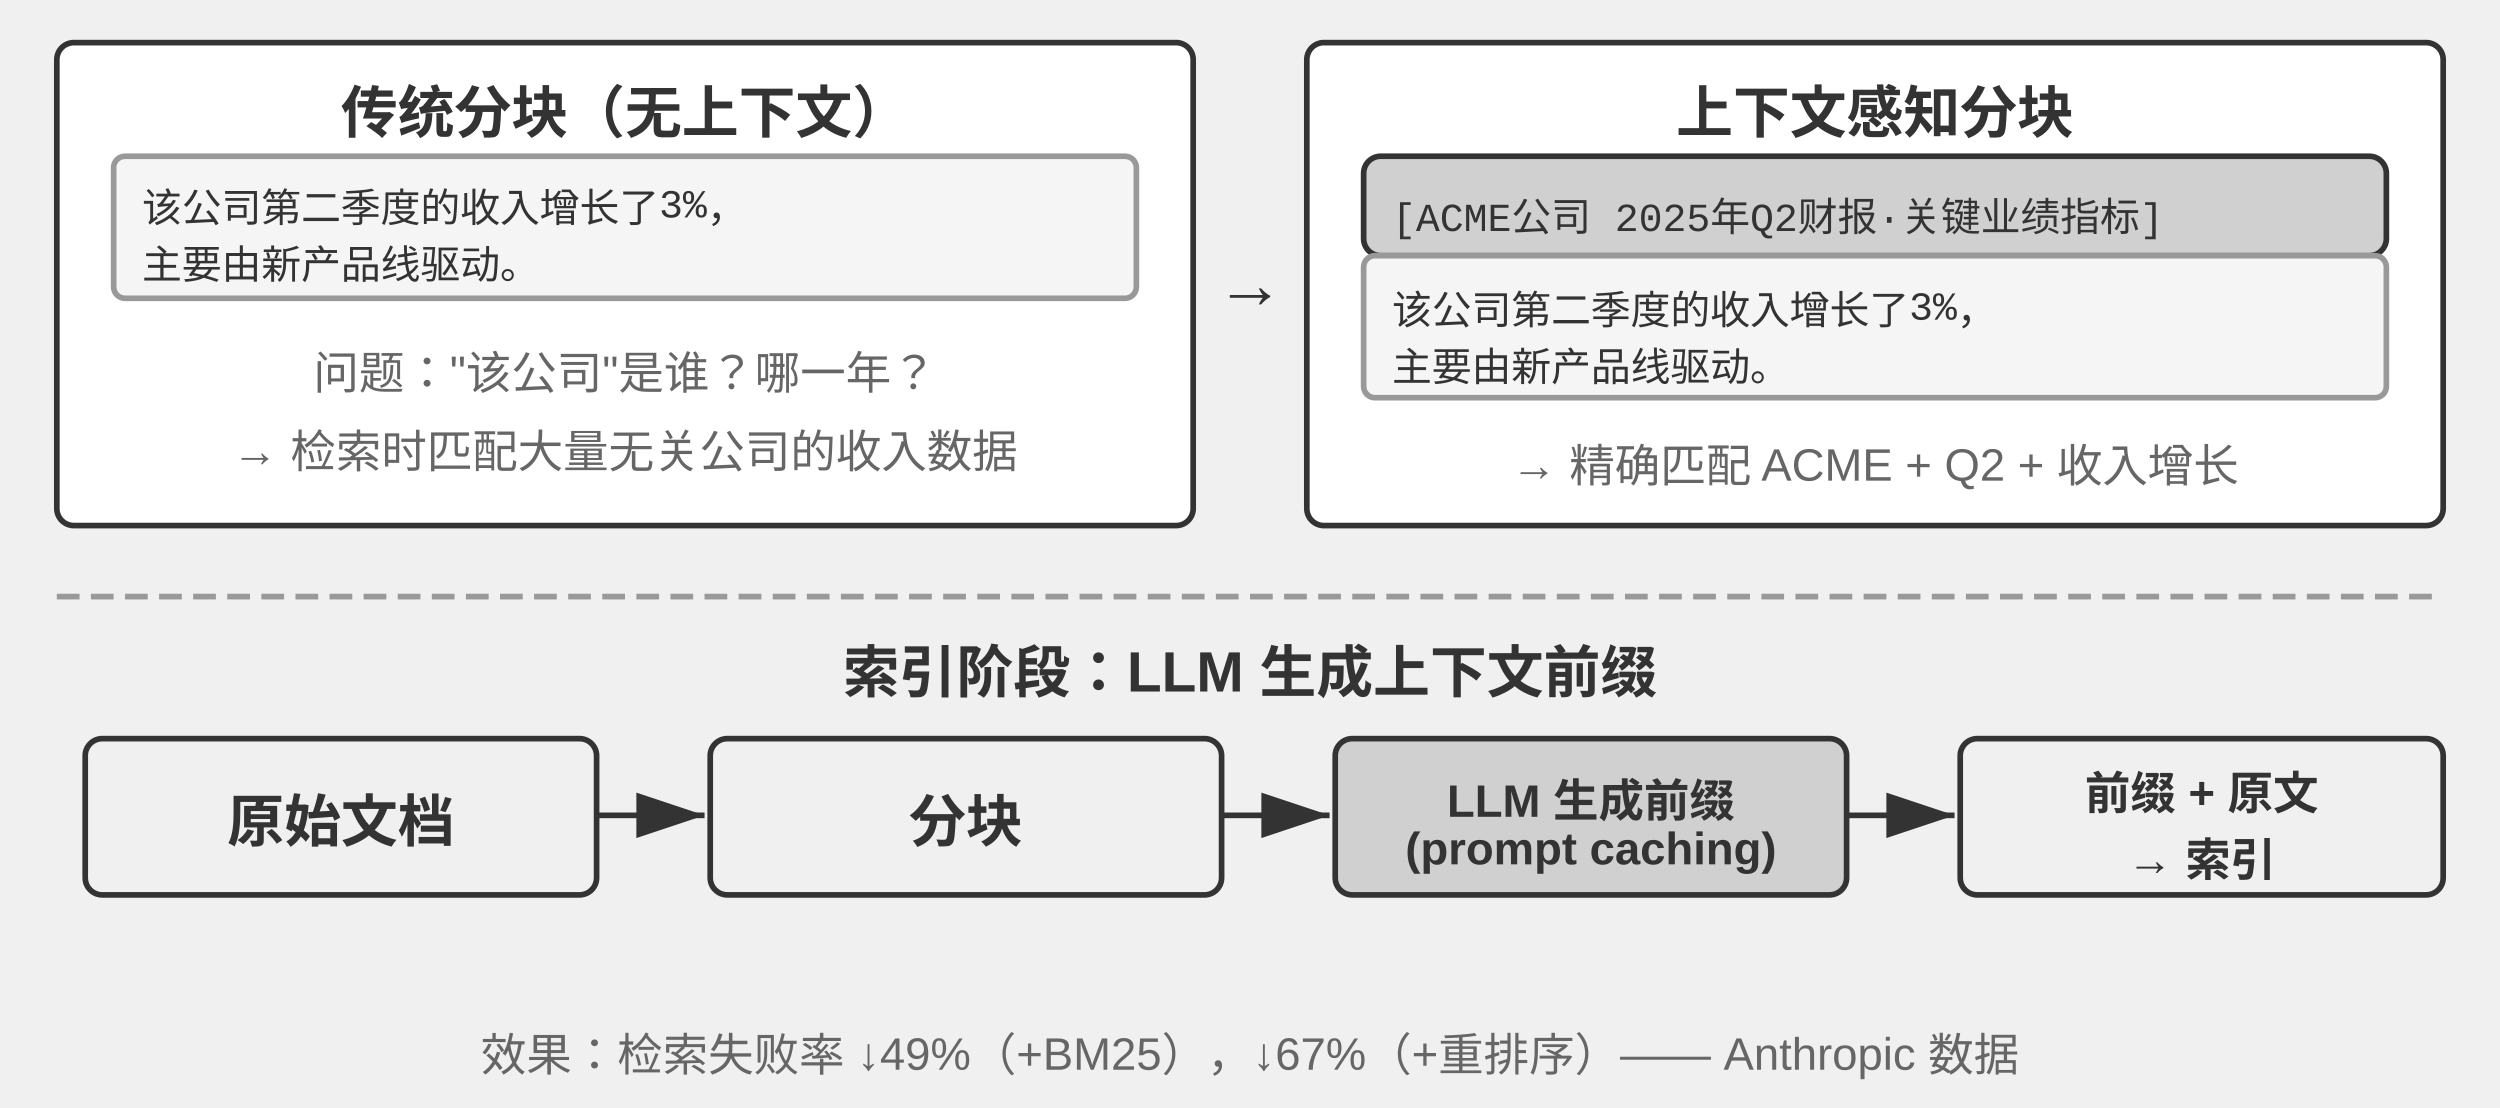
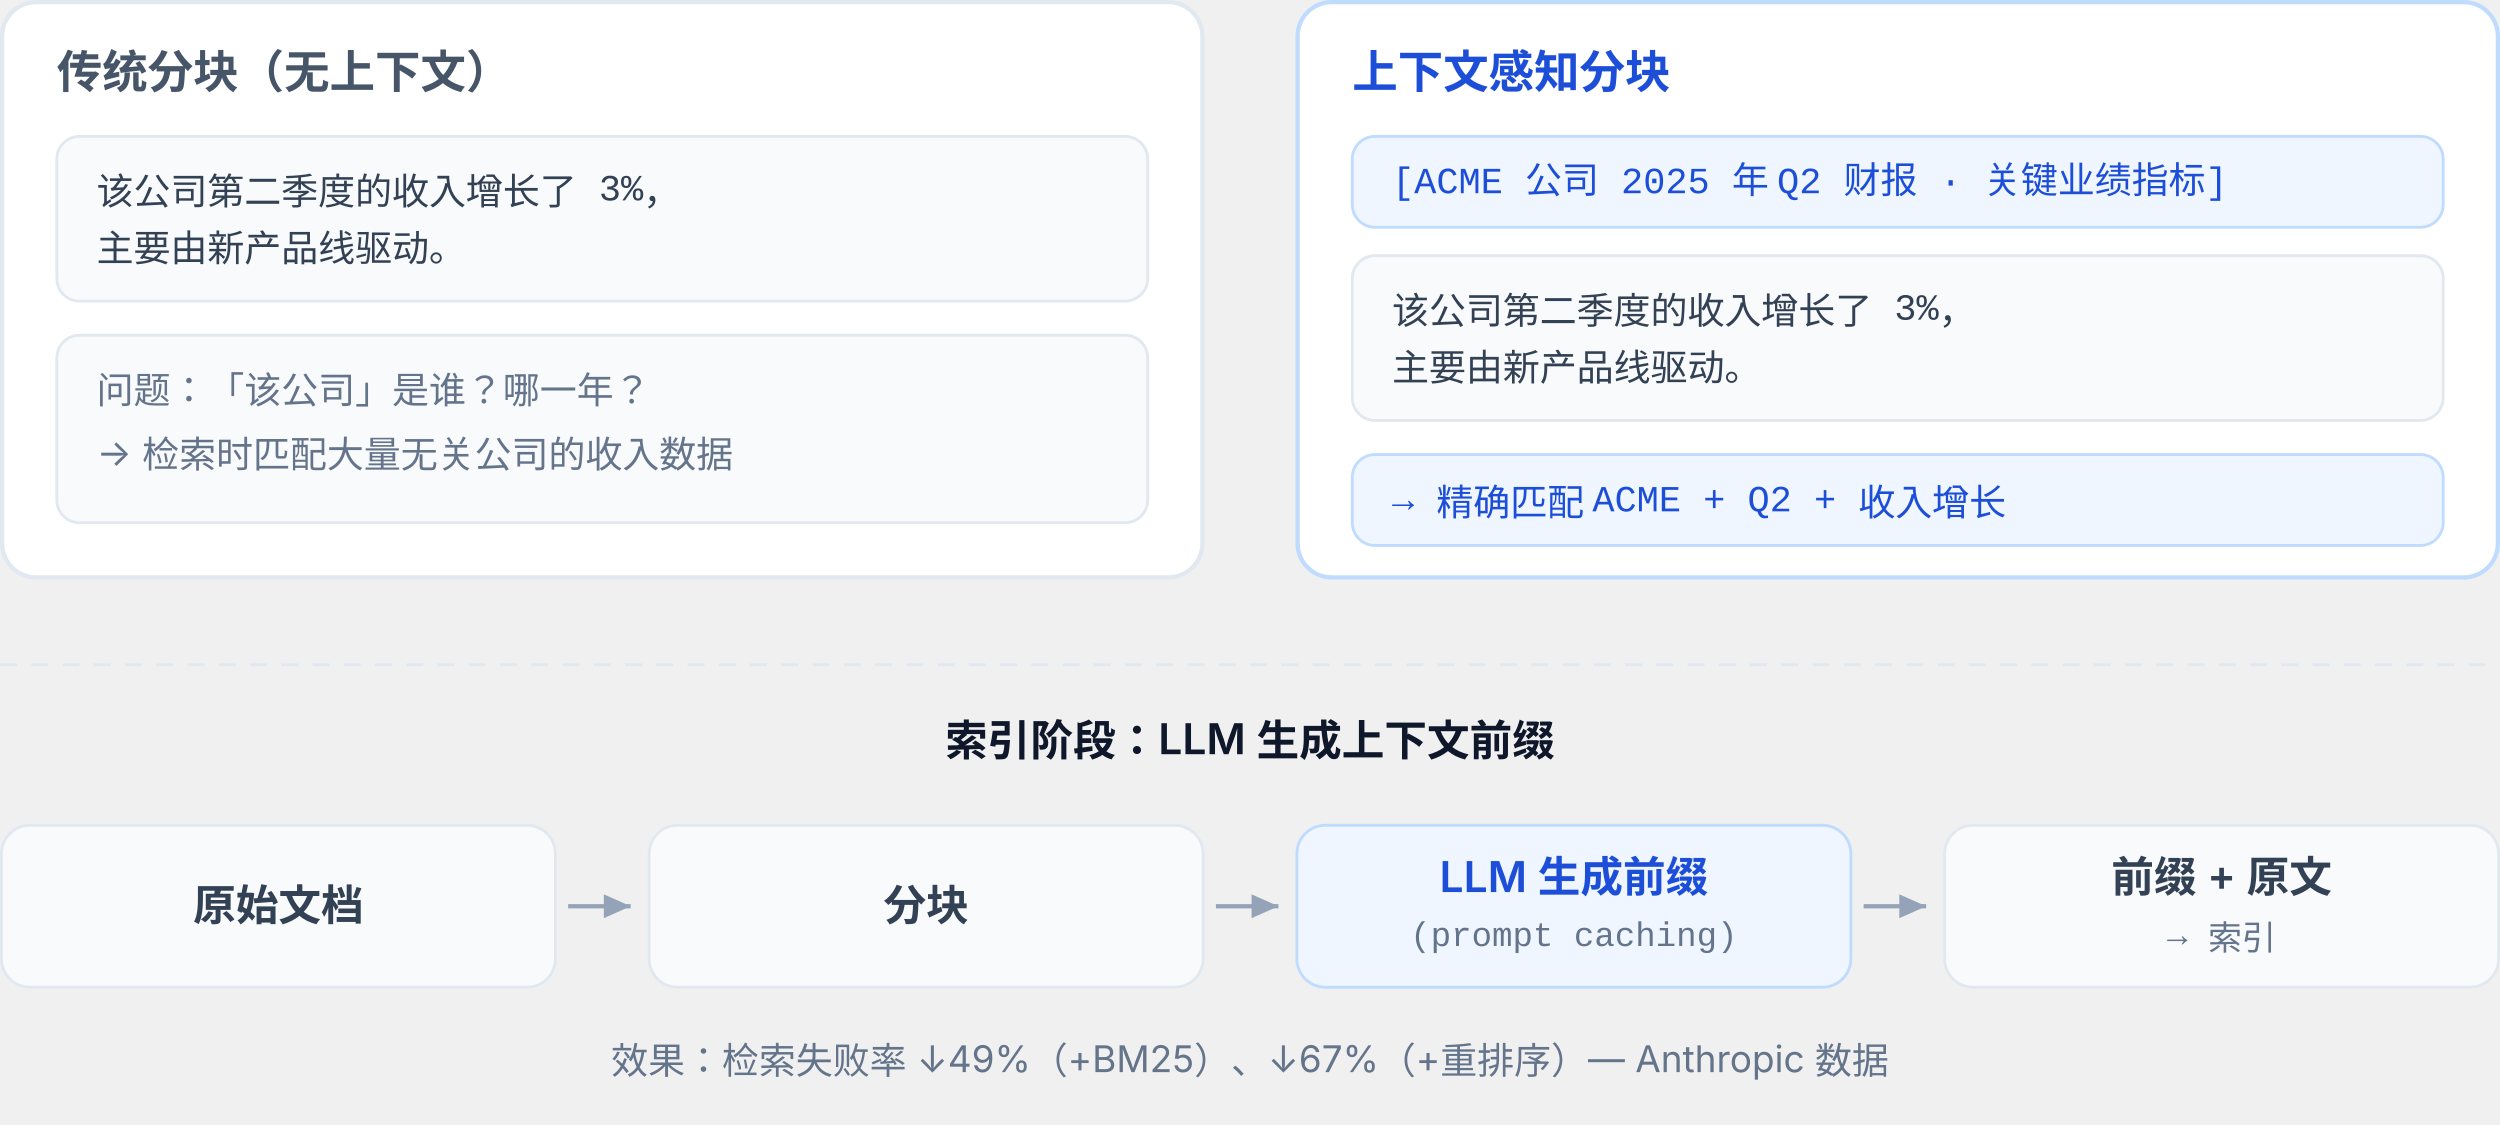
- <svg xmlns="http://www.w3.org/2000/svg" viewBox="0 40 880 390" width="880" height="390" style="background:#ffffff">
+ <svg xmlns="http://www.w3.org/2000/svg" viewBox="0 0 880 396" width="880" height="396" role="img" aria-labelledby="cr-title cr-desc">
  <defs>
-     <marker id="ah" markerWidth="12" markerHeight="8" refX="12" refY="4" orient="auto">
-       <polygon points="0 0, 12 4, 0 8" fill="#333333" />
-     </marker>
-     <marker id="ah-light" markerWidth="12" markerHeight="8" refX="12" refY="4" orient="auto">
-       <polygon points="0 0, 12 4, 0 8" fill="#999999" />
+     <style>
+       .h     { font: 600 16px -apple-system,BlinkMacSystemFont,'Segoe UI','PingFang SC','Microsoft YaHei',sans-serif; }
+       .h-mut { fill:#475569; }
+       .h-acc { fill:#1D4ED8; }
+       .mono  { font: 400 13px ui-monospace,SFMono-Regular,Menlo,Consolas,'Courier New',monospace; fill:#334155; }
+       .mono-acc { font: 400 13px ui-monospace,SFMono-Regular,Menlo,Consolas,'Courier New',monospace; fill:#1D4ED8; }
+       .note  { font: 400 13px -apple-system,BlinkMacSystemFont,'Segoe UI','PingFang SC','Microsoft YaHei',sans-serif; fill:#64748B; }
+       .step  { font: 600 15px -apple-system,BlinkMacSystemFont,'Segoe UI','PingFang SC','Microsoft YaHei',sans-serif; fill:#334155; }
+       .step-acc { font: 600 15px -apple-system,BlinkMacSystemFont,'Segoe UI','PingFang SC','Microsoft YaHei',sans-serif; fill:#1D4ED8; }
+       .step-sub { font: 400 12px ui-monospace,SFMono-Regular,Menlo,Consolas,'Courier New',monospace; fill:#64748B; }
+       .sec   { font: 600 15px -apple-system,BlinkMacSystemFont,'Segoe UI','PingFang SC','Microsoft YaHei',sans-serif; fill:#0F172A; }
+       .panel { fill:#FFFFFF; stroke:#E2E8F0; stroke-width:1.5; }
+       .panel-acc { fill:#FFFFFF; stroke:#BFDBFE; stroke-width:1.5; }
+       .well  { fill:#F8FAFC; stroke:#E2E8F0; stroke-width:1; }
+       .well-acc { fill:#EFF6FF; stroke:#BFDBFE; stroke-width:1; }
+       .stepbox { fill:#F8FAFC; stroke:#E2E8F0; stroke-width:1; }
+       .stepbox-acc { fill:#EFF6FF; stroke:#BFDBFE; stroke-width:1; }
+     </style>
+     <marker id="cr-arrow" viewBox="0 0 10 10" refX="9" refY="5" markerWidth="7" markerHeight="7" orient="auto">
+       <path d="M0 1L9 5L0 9Z" fill="#94A3B8" />
    </marker>
  </defs>
-   <rect x="20" y="55" width="400" height="170" rx="6" fill="#ffffff" stroke="#333333" stroke-width="2" />
-   <text x="220" y="78" font-family="Arial, 'Helvetica Neue', Helvetica, 'PingFang SC', 'Microsoft YaHei', sans-serif" font-size="20" fill="#333333" text-anchor="middle" dominant-baseline="central" font-weight="bold">传统分块（无上下文）</text>
-   <rect x="40" y="95" width="360" height="50" rx="4" fill="#f5f5f5" stroke="#999999" stroke-width="2" />
-   <text x="50" y="112" font-family="'Courier New', Courier, monospace" font-size="14" fill="#333333" text-anchor="start" dominant-baseline="central">该公司第二季度的收入增长了3%，</text>
-   <text x="50" y="132" font-family="'Courier New', Courier, monospace" font-size="14" fill="#333333" text-anchor="start" dominant-baseline="central">主要由新产品线驱动。</text>
-   <text x="220" y="170" font-family="Arial, 'Helvetica Neue', Helvetica, 'PingFang SC', 'Microsoft YaHei', sans-serif" font-size="16" fill="#666666" text-anchor="middle" dominant-baseline="central" font-weight="normal">问题："该公司"是谁？哪一年？</text>
-   <text x="220" y="195" font-family="Arial, 'Helvetica Neue', Helvetica, 'PingFang SC', 'Microsoft YaHei', sans-serif" font-size="16" fill="#666666" text-anchor="middle" dominant-baseline="central" font-weight="normal">→ 检索时匹配大量无关公司的收入数据</text>
-   <rect x="460" y="55" width="400" height="170" rx="6" fill="#ffffff" stroke="#333333" stroke-width="2" />
-   <text x="660" y="78" font-family="Arial, 'Helvetica Neue', Helvetica, 'PingFang SC', 'Microsoft YaHei', sans-serif" font-size="20" fill="#333333" text-anchor="middle" dominant-baseline="central" font-weight="bold">上下文感知分块</text>
-   <rect x="480" y="95" width="360" height="35" rx="6" fill="#d0d0d0" stroke="#333333" stroke-width="2" />
-   <text x="490" y="113" font-family="'Courier New', Courier, monospace" font-size="14" fill="#333333" text-anchor="start" dominant-baseline="central">[ACME公司 2025年Q2财报·关键业绩指标]</text>
-   <rect x="480" y="130" width="360" height="50" rx="4" fill="#f5f5f5" stroke="#999999" stroke-width="2" />
-   <text x="490" y="148" font-family="'Courier New', Courier, monospace" font-size="14" fill="#333333" text-anchor="start" dominant-baseline="central">该公司第二季度的收入增长了3%，</text>
-   <text x="490" y="168" font-family="'Courier New', Courier, monospace" font-size="14" fill="#333333" text-anchor="start" dominant-baseline="central">主要由新产品线驱动。</text>
-   <text x="660" y="200" font-family="Arial, 'Helvetica Neue', Helvetica, 'PingFang SC', 'Microsoft YaHei', sans-serif" font-size="16" fill="#666666" text-anchor="middle" dominant-baseline="central" font-weight="normal">→ 精确匹配 ACME + Q2 + 收入增长</text>
-   <text x="440" y="140" font-family="Arial, 'Helvetica Neue', Helvetica, 'PingFang SC', 'Microsoft YaHei', sans-serif" font-size="24" fill="#333333" text-anchor="middle" dominant-baseline="central" font-weight="bold">→</text>
-   <line x1="20" y1="250" x2="860" y2="250" stroke="#999999" stroke-width="2" stroke-dasharray="8,4" />
-   <text x="440.0" y="275" font-family="Arial, 'Helvetica Neue', Helvetica, 'PingFang SC', 'Microsoft YaHei', sans-serif" font-size="20" fill="#333333" text-anchor="middle" dominant-baseline="central" font-weight="bold">索引阶段：LLM 生成上下文前缀</text>
-   <rect x="30" y="300" width="180" height="55" rx="6" fill="#f0f0f0" stroke="#333333" stroke-width="2" />
-   <text x="120.0" y="327.5" font-family="Arial, 'Helvetica Neue', Helvetica, 'PingFang SC', 'Microsoft YaHei', sans-serif" font-size="20" fill="#333333" text-anchor="middle" dominant-baseline="central" font-weight="bold">原始文档</text>
-   <line x1="210" y1="327" x2="248" y2="327" stroke="#333333" stroke-width="2" marker-end="url(#ah)" />
-   <rect x="250" y="300" width="180" height="55" rx="6" fill="#f0f0f0" stroke="#333333" stroke-width="2" />
-   <text x="340.0" y="327.5" font-family="Arial, 'Helvetica Neue', Helvetica, 'PingFang SC', 'Microsoft YaHei', sans-serif" font-size="20" fill="#333333" text-anchor="middle" dominant-baseline="central" font-weight="bold">分块</text>
-   <line x1="430" y1="327" x2="468" y2="327" stroke="#333333" stroke-width="2" marker-end="url(#ah)" />
-   <rect x="470" y="300" width="180" height="55" rx="6" fill="#d0d0d0" stroke="#333333" stroke-width="2" />
-   <text x="560.0" y="317.9" font-family="Arial, 'Helvetica Neue', Helvetica, 'PingFang SC', 'Microsoft YaHei', sans-serif" font-size="16" fill="#333333" text-anchor="middle" dominant-baseline="central" font-weight="bold">LLM 生成前缀</text>
-   <text x="560.0" y="338.7" font-family="Arial, 'Helvetica Neue', Helvetica, 'PingFang SC', 'Microsoft YaHei', sans-serif" font-size="16" fill="#333333" text-anchor="middle" dominant-baseline="central" font-weight="bold">(prompt caching)</text>
-   <line x1="650" y1="327" x2="688" y2="327" stroke="#333333" stroke-width="2" marker-end="url(#ah)" />
-   <rect x="690" y="300" width="170" height="55" rx="6" fill="#f0f0f0" stroke="#333333" stroke-width="2" />
-   <text x="775.0" y="317.9" font-family="Arial, 'Helvetica Neue', Helvetica, 'PingFang SC', 'Microsoft YaHei', sans-serif" font-size="16" fill="#333333" text-anchor="middle" dominant-baseline="central" font-weight="bold">前缀 + 原文</text>
-   <text x="775.0" y="338.7" font-family="Arial, 'Helvetica Neue', Helvetica, 'PingFang SC', 'Microsoft YaHei', sans-serif" font-size="16" fill="#333333" text-anchor="middle" dominant-baseline="central" font-weight="bold">→ 索引</text>
-   <text x="440.0" y="410" font-family="Arial, 'Helvetica Neue', Helvetica, 'PingFang SC', 'Microsoft YaHei', sans-serif" font-size="16" fill="#666666" text-anchor="middle" dominant-baseline="central" font-weight="normal">效果：检索失败率 ↓49%（+BM25），↓67%（+重排序）—— Anthropic 数据</text>
+   <rect class="panel" x="0.75" y="0.75" width="422.5" height="202.5" rx="12" />
+   <text class="h h-mut" x="20" y="31">传统分块（无上下文）</text>
+   <rect class="well" x="20" y="48" width="384" height="58" rx="8" />
+   <text class="mono" x="34" y="72">该公司第二季度的收入增长了 3%，</text>
+   <text class="mono" x="34" y="92">主要由新产品线驱动。</text>
+   <rect class="well" x="20" y="118" width="384" height="66" rx="8" />
+   <text class="note" x="34" y="142">问题：「该公司」是谁？哪一年？</text>
+   <text class="note" x="34" y="164">→ 检索时匹配大量无关公司的收入数据</text>
+   <rect class="panel-acc" x="456.75" y="0.75" width="422.5" height="202.5" rx="12" />
+   <text class="h h-acc" x="476" y="31">上下文感知分块</text>
+   <rect class="well-acc" x="476" y="48" width="384" height="32" rx="8" />
+   <text class="mono-acc" x="490" y="68">[ACME 公司 2025 年 Q2 财报 · 关键业绩指标]</text>
+   <rect class="well" x="476" y="90" width="384" height="58" rx="8" />
+   <text class="mono" x="490" y="114">该公司第二季度的收入增长了 3%，</text>
+   <text class="mono" x="490" y="134">主要由新产品线驱动。</text>
+   <rect class="well-acc" x="476" y="160" width="384" height="32" rx="8" />
+   <text class="mono-acc" x="490" y="180">→ 精确匹配 ACME + Q2 + 收入增长</text>
+   <line x1="0" y1="234" x2="880" y2="234" stroke="#E2E8F0" stroke-width="1" stroke-dasharray="6 5" />
+   <text class="sec" x="440" y="266" text-anchor="middle">索引阶段：LLM 生成上下文前缀</text>
+   <rect class="stepbox" x="0.5" y="290.5" width="195" height="57" rx="10" />
+   <text class="step" x="98" y="324" text-anchor="middle">原始文档</text>
+   <line x1="200" y1="319" x2="222" y2="319" stroke="#94A3B8" stroke-width="1.5" marker-end="url(#cr-arrow)" />
+   <rect class="stepbox" x="228.5" y="290.5" width="195" height="57" rx="10" />
+   <text class="step" x="326" y="324" text-anchor="middle">分块</text>
+   <line x1="428" y1="319" x2="450" y2="319" stroke="#94A3B8" stroke-width="1.5" marker-end="url(#cr-arrow)" />
+   <rect class="stepbox-acc" x="456.5" y="290.5" width="195" height="57" rx="10" />
+   <text class="step-acc" x="554" y="314" text-anchor="middle">LLM 生成前缀</text>
+   <text class="step-sub" x="554" y="333" text-anchor="middle">(prompt caching)</text>
+   <line x1="656" y1="319" x2="678" y2="319" stroke="#94A3B8" stroke-width="1.5" marker-end="url(#cr-arrow)" />
+   <rect class="stepbox" x="684.5" y="290.5" width="195" height="57" rx="10" />
+   <text class="step" x="782" y="314" text-anchor="middle">前缀 + 原文</text>
+   <text class="step-sub" x="782" y="333" text-anchor="middle">→ 索引</text>
+   <text class="note" x="440" y="378" text-anchor="middle">效果：检索失败率 ↓49%（+BM25）、↓67%（+重排序）— Anthropic 数据</text>
</svg>
